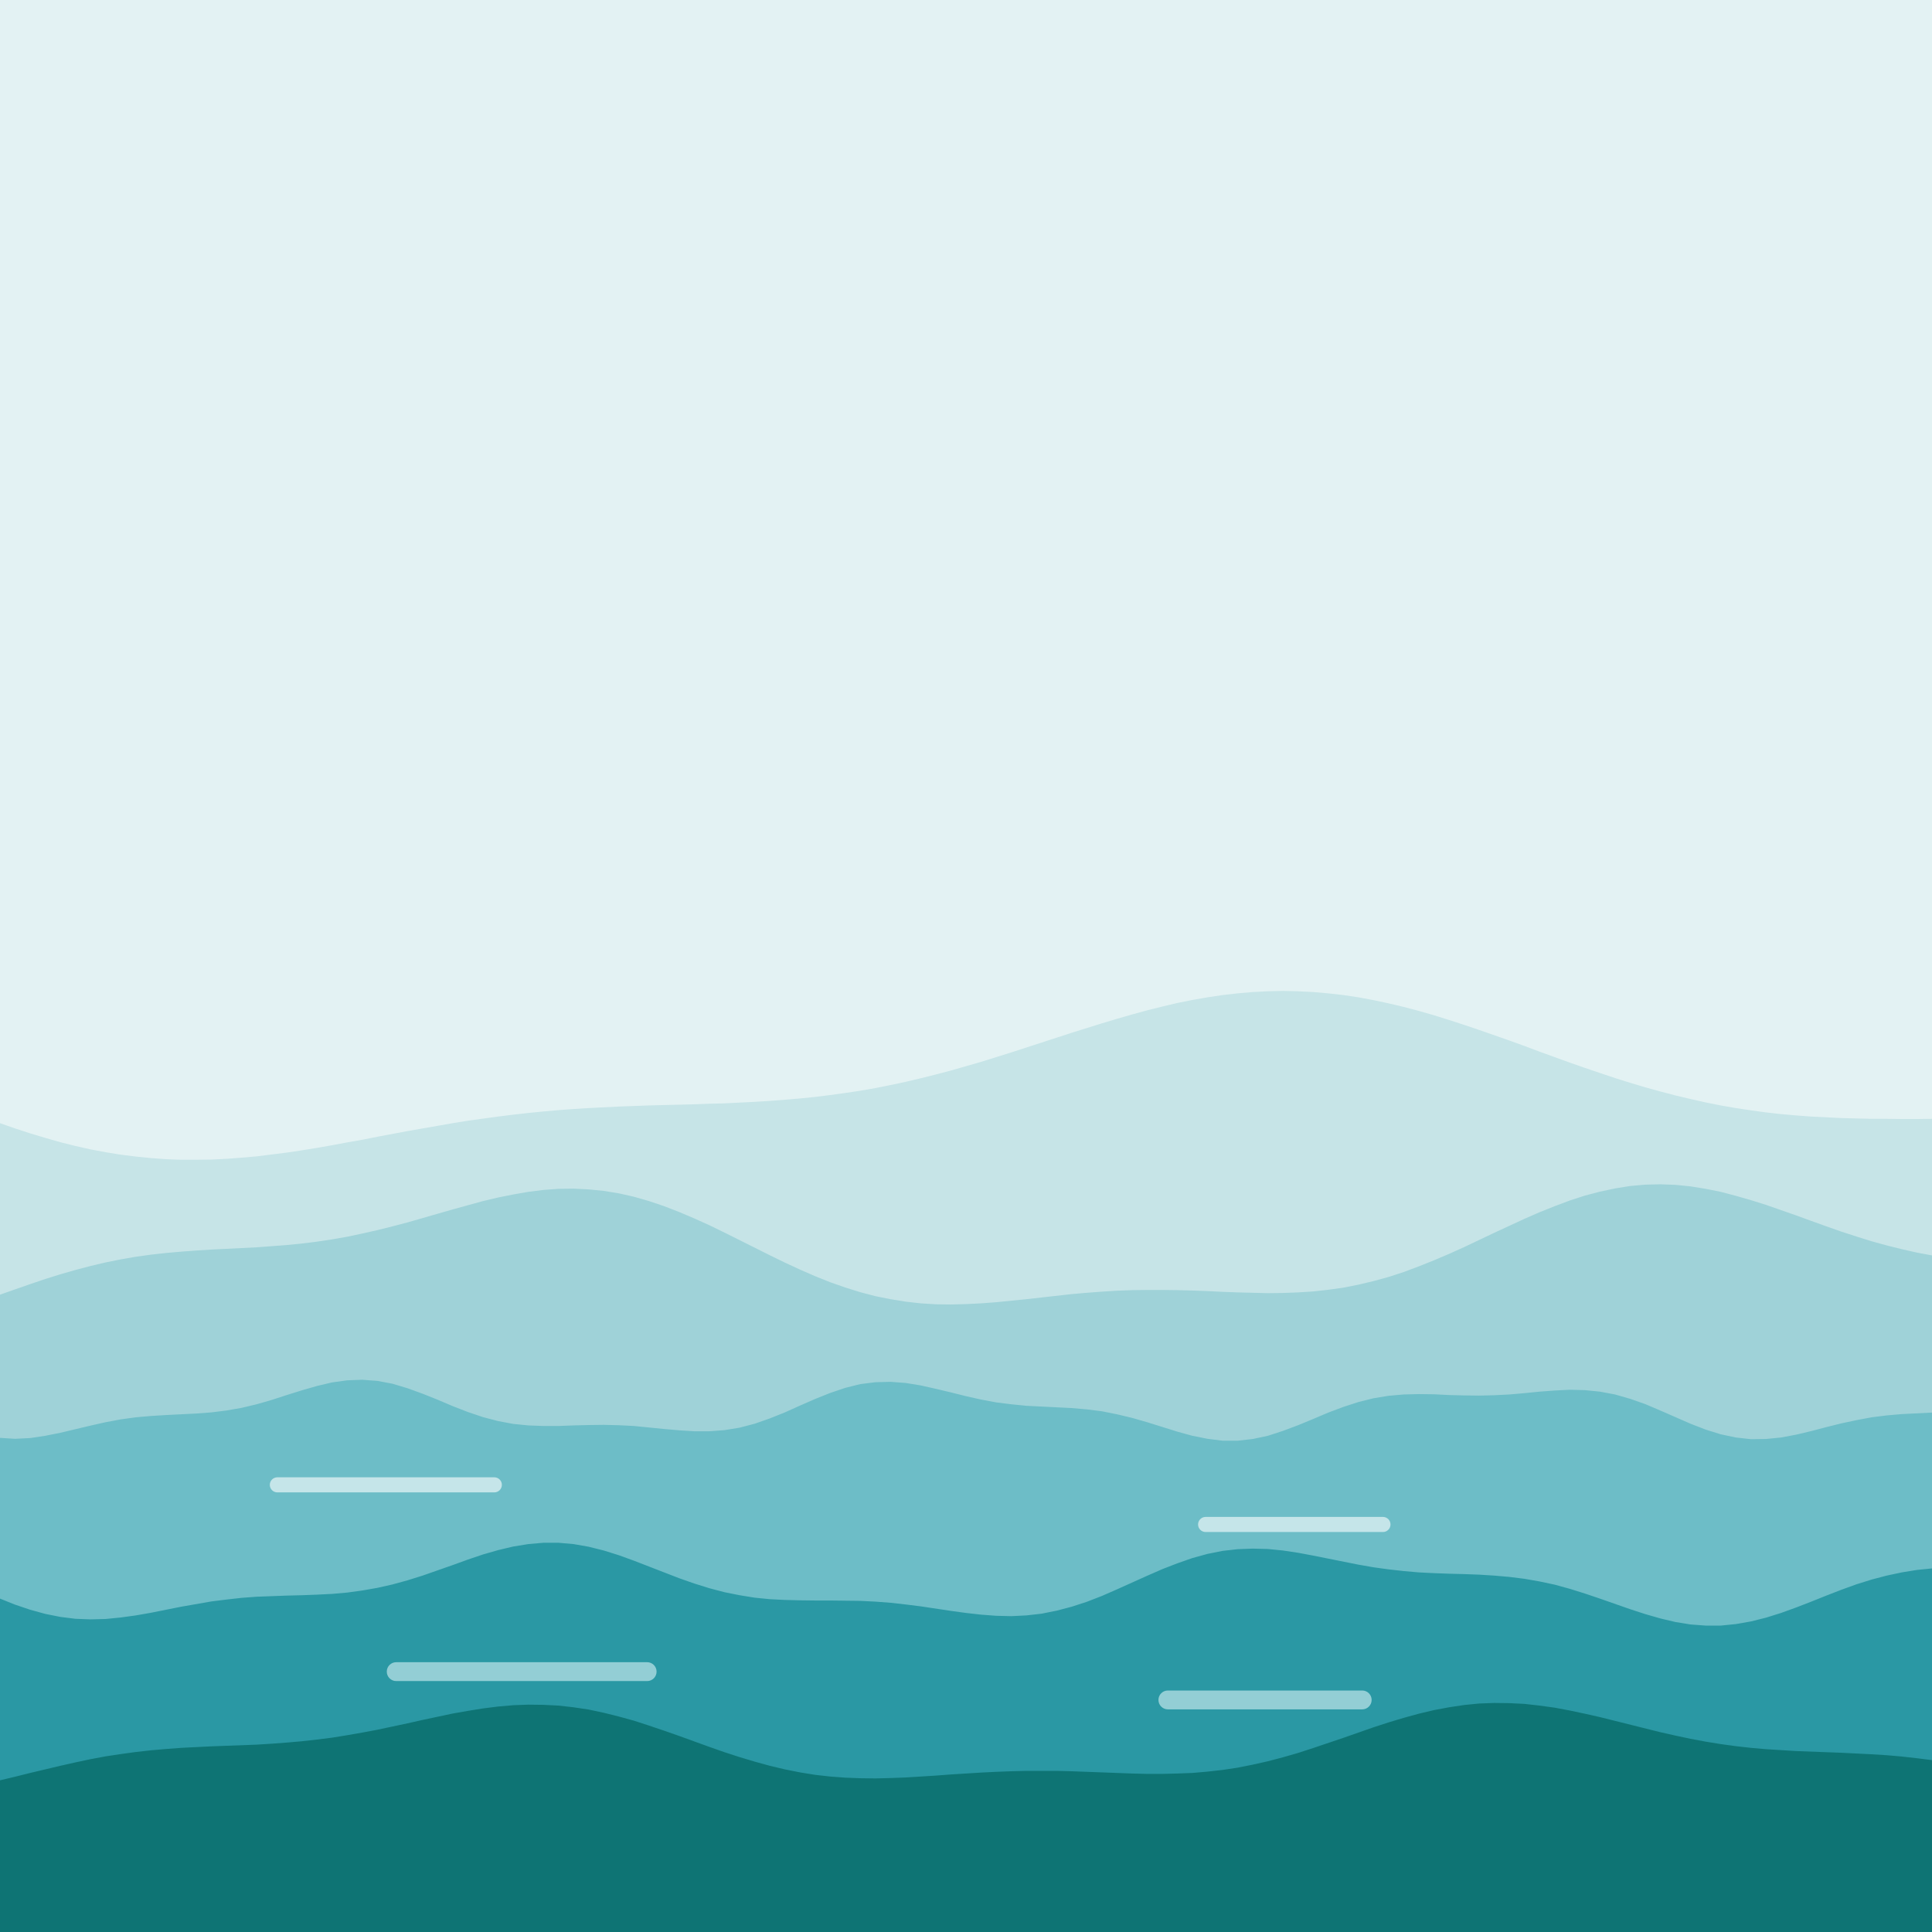
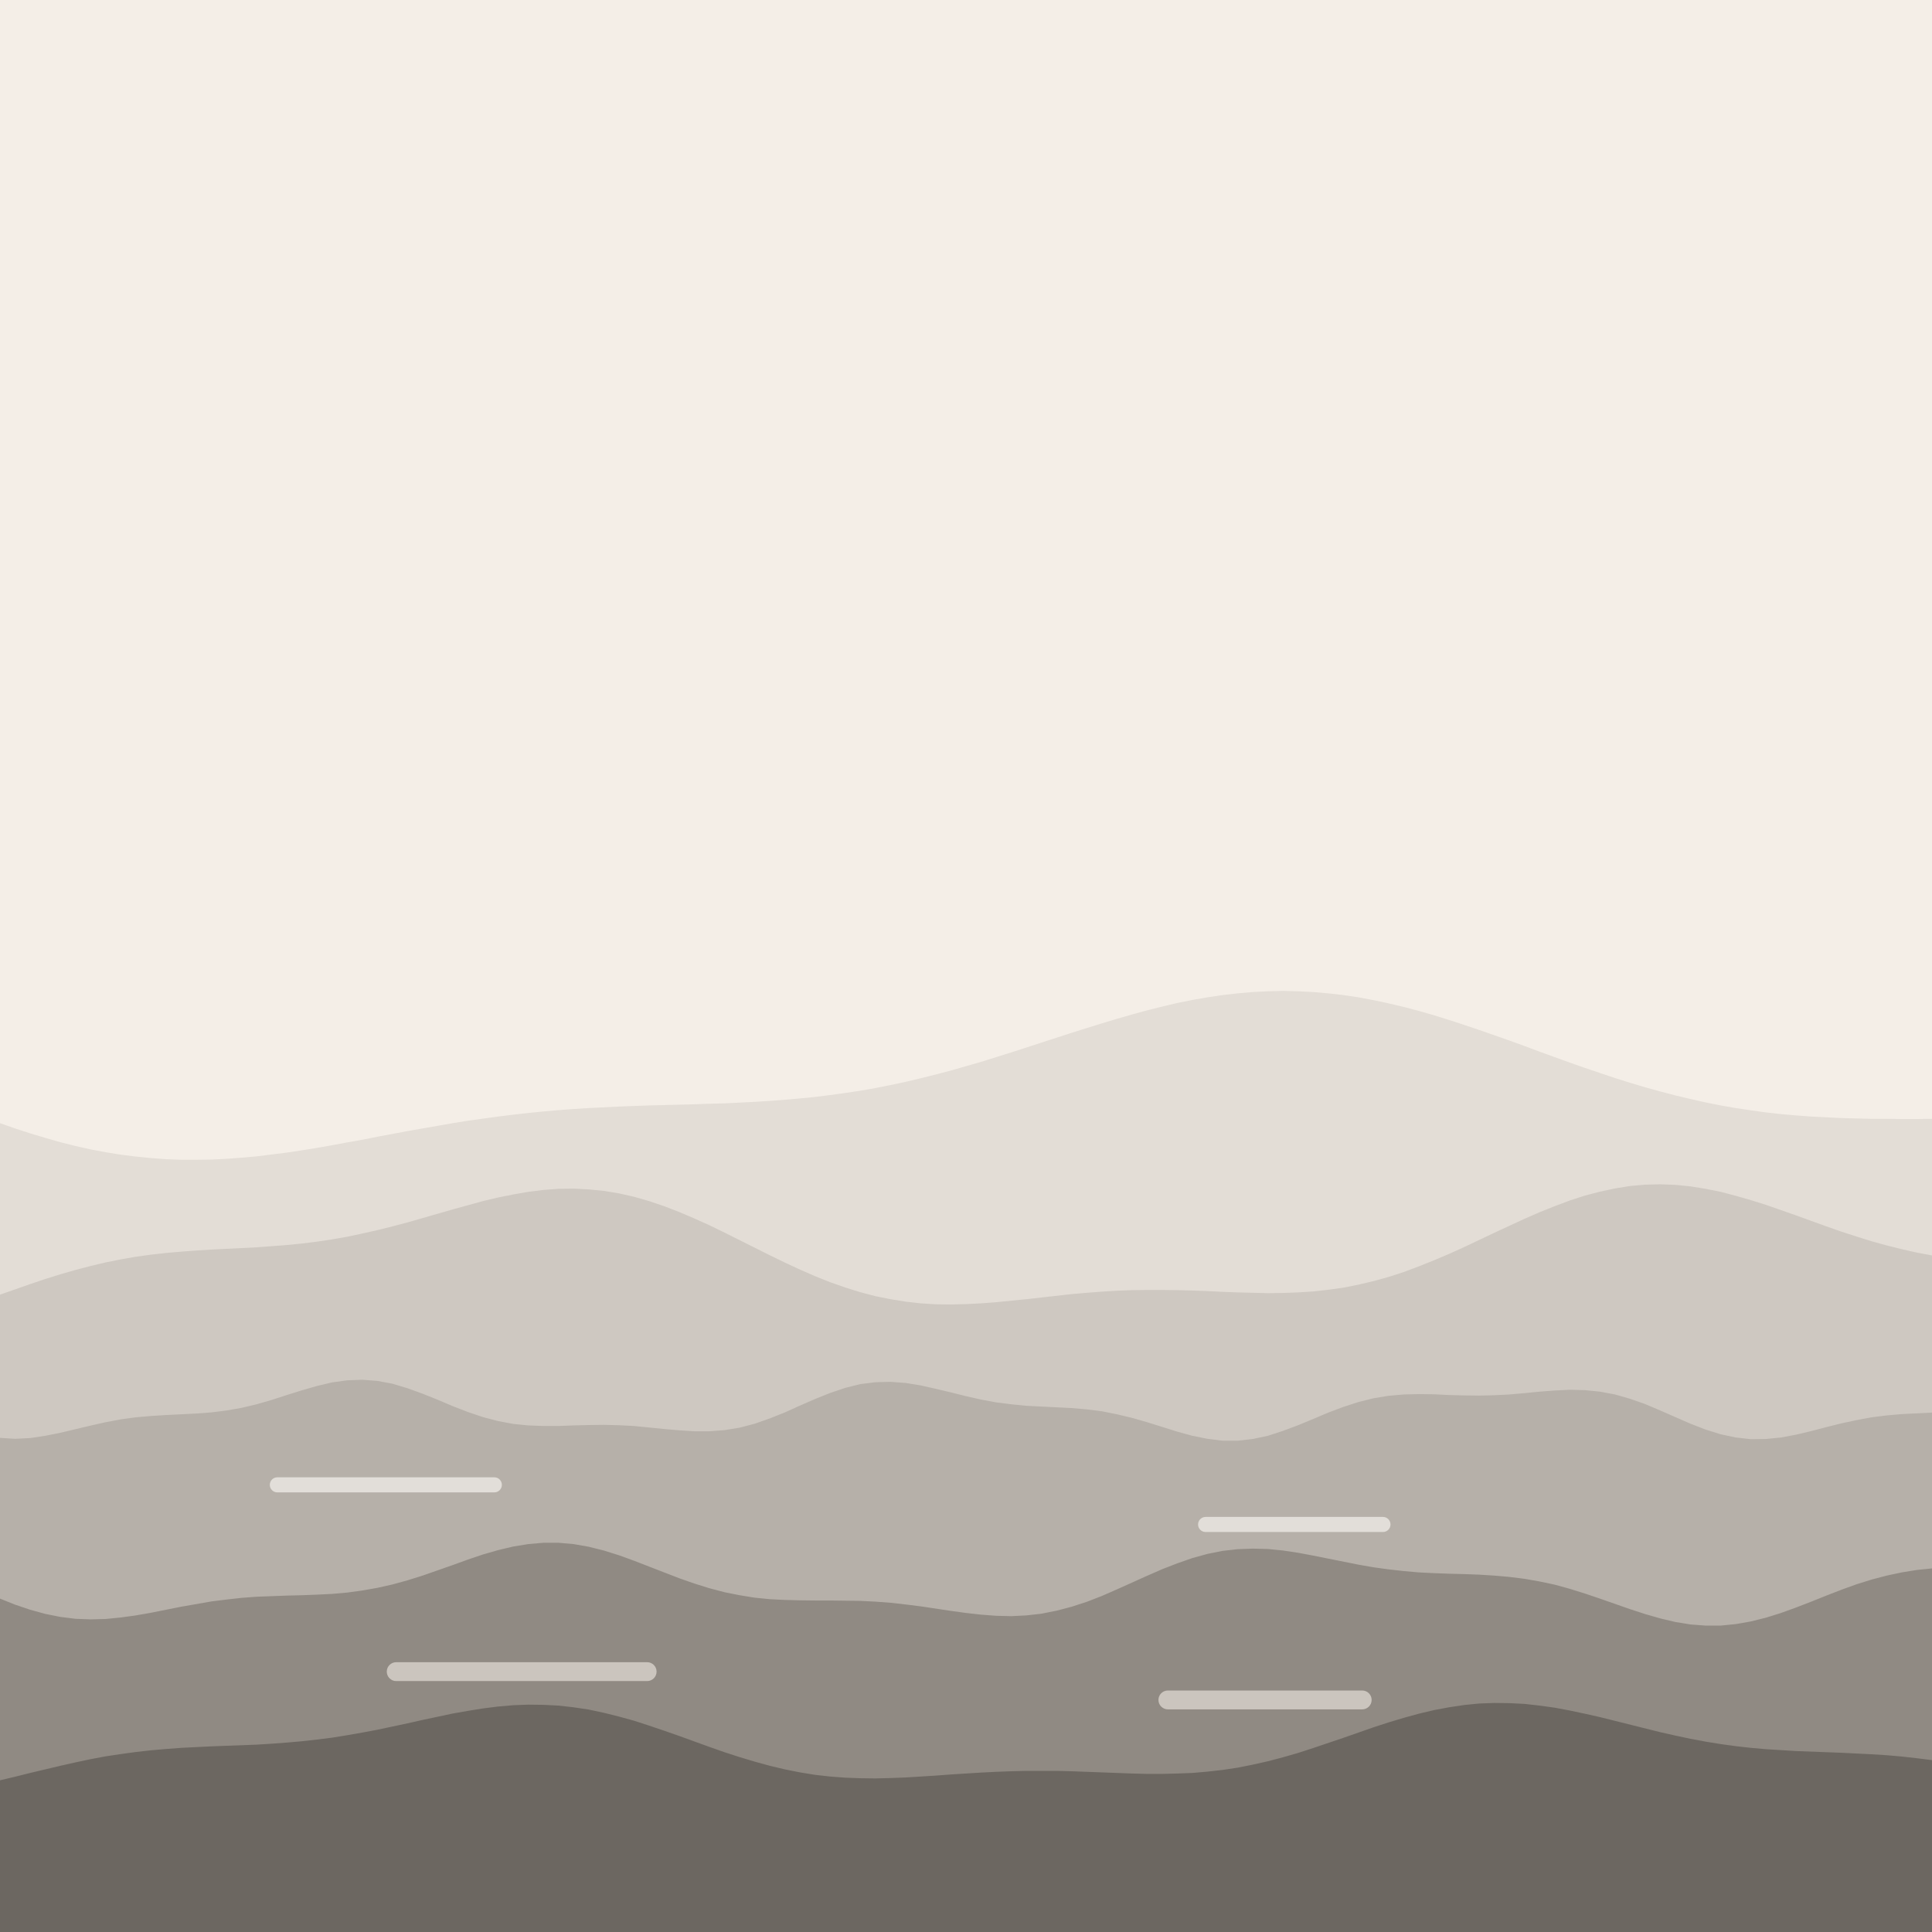
<svg xmlns="http://www.w3.org/2000/svg" width="1024" height="1024" viewBox="0 0 1024 1024">
-   <rect width="1024" height="1024" fill="#e3f2f3" />
-   <path d="M0,1024 L0.0,595.3 L8.0,598.1 L16.0,600.7 L24.0,603.1 L32.0,605.4 L40.0,607.4 L48.0,609.2 L56.0,610.7 L64.0,612.0 L72.0,613.0 L80.0,613.8 L88.0,614.4 L96.0,614.7 L104.0,614.7 L112.0,614.6 L120.0,614.2 L128.0,613.6 L136.0,612.9 L144.0,611.9 L152.0,610.9 L160.0,609.7 L168.0,608.4 L176.0,607.0 L184.0,605.5 L192.0,604.1 L200.0,602.5 L208.0,601.0 L216.0,599.5 L224.0,598.1 L232.0,596.7 L240.0,595.3 L248.0,594.0 L256.0,592.9 L264.0,591.8 L272.0,590.8 L280.0,589.9 L288.0,589.1 L296.0,588.4 L304.0,587.8 L312.0,587.3 L320.0,586.9 L328.0,586.5 L336.0,586.2 L344.0,585.9 L352.0,585.7 L360.0,585.5 L368.0,585.3 L376.0,585.0 L384.0,584.8 L392.0,584.4 L400.0,584.0 L408.0,583.5 L416.0,582.9 L424.0,582.2 L432.0,581.4 L440.0,580.4 L448.0,579.3 L456.0,578.1 L464.0,576.7 L472.0,575.1 L480.0,573.4 L488.0,571.5 L496.0,569.5 L504.0,567.4 L512.0,565.1 L520.0,562.8 L528.0,560.3 L536.0,557.8 L544.0,555.2 L552.0,552.6 L560.0,550.0 L568.0,547.4 L576.0,544.9 L584.0,542.4 L592.0,540.0 L600.0,537.7 L608.0,535.5 L616.0,533.5 L624.0,531.6 L632.0,530.0 L640.0,528.6 L648.0,527.4 L656.0,526.5 L664.0,525.8 L672.0,525.4 L680.0,525.2 L688.0,525.4 L696.0,525.8 L704.0,526.5 L712.0,527.4 L720.0,528.6 L728.0,530.1 L736.0,531.8 L744.0,533.7 L752.0,535.8 L760.0,538.1 L768.0,540.6 L776.0,543.2 L784.0,545.9 L792.0,548.7 L800.0,551.5 L808.0,554.4 L816.0,557.4 L824.0,560.3 L832.0,563.2 L840.0,566.0 L848.0,568.7 L856.0,571.4 L864.0,573.9 L872.0,576.3 L880.0,578.5 L888.0,580.6 L896.0,582.5 L904.0,584.3 L912.0,585.9 L920.0,587.3 L928.0,588.5 L936.0,589.6 L944.0,590.5 L952.0,591.2 L960.0,591.8 L968.0,592.2 L976.0,592.6 L984.0,592.8 L992.0,593.0 L1000.0,593.0 L1008.0,593.1 L1016.0,593.1 L1024.0,593.0 L1024,1024 Z" fill="#c6e4e7" />
-   <path d="M0,1024 L0.0,686.2 L8.0,683.4 L16.0,680.6 L24.0,677.9 L32.0,675.4 L40.0,673.1 L48.0,671.0 L56.0,669.1 L64.0,667.5 L72.0,666.1 L80.0,665.0 L88.0,664.1 L96.0,663.4 L104.0,662.8 L112.0,662.3 L120.0,661.9 L128.0,661.5 L136.0,661.1 L144.0,660.5 L152.0,659.9 L160.0,659.1 L168.0,658.1 L176.0,656.9 L184.0,655.5 L192.0,653.8 L200.0,652.0 L208.0,650.0 L216.0,647.9 L224.0,645.6 L232.0,643.3 L240.0,641.0 L248.0,638.8 L256.0,636.6 L264.0,634.7 L272.0,633.1 L280.0,631.7 L288.0,630.7 L296.0,630.1 L304.0,630.0 L312.0,630.4 L320.0,631.2 L328.0,632.5 L336.0,634.3 L344.0,636.6 L352.0,639.3 L360.0,642.4 L368.0,645.8 L376.0,649.4 L384.0,653.3 L392.0,657.3 L400.0,661.3 L408.0,665.3 L416.0,669.2 L424.0,672.9 L432.0,676.4 L440.0,679.6 L448.0,682.4 L456.0,684.9 L464.0,687.0 L472.0,688.6 L480.0,689.9 L488.0,690.8 L496.0,691.3 L504.0,691.4 L512.0,691.2 L520.0,690.8 L528.0,690.2 L536.0,689.4 L544.0,688.6 L552.0,687.7 L560.0,686.8 L568.0,685.9 L576.0,685.2 L584.0,684.6 L592.0,684.1 L600.0,683.8 L608.0,683.7 L616.0,683.7 L624.0,683.8 L632.0,684.0 L640.0,684.3 L648.0,684.7 L656.0,685.0 L664.0,685.2 L672.0,685.4 L680.0,685.3 L688.0,685.0 L696.0,684.5 L704.0,683.6 L712.0,682.5 L720.0,680.9 L728.0,679.0 L736.0,676.8 L744.0,674.2 L752.0,671.2 L760.0,668.0 L768.0,664.6 L776.0,661.0 L784.0,657.2 L792.0,653.4 L800.0,649.7 L808.0,646.0 L816.0,642.5 L824.0,639.3 L832.0,636.3 L840.0,633.7 L848.0,631.6 L856.0,629.9 L864.0,628.6 L872.0,627.9 L880.0,627.7 L888.0,628.0 L896.0,628.8 L904.0,630.1 L912.0,631.7 L920.0,633.8 L928.0,636.1 L936.0,638.6 L944.0,641.4 L952.0,644.2 L960.0,647.1 L968.0,650.0 L976.0,652.8 L984.0,655.4 L992.0,657.9 L1000.0,660.1 L1008.0,662.1 L1016.0,663.9 L1024.0,665.4 L1024,1024 Z" fill="#9fd2d8" />
-   <path d="M0,1024 L0.0,762.1 L8.0,762.6 L16.0,762.2 L24.0,761.0 L32.0,759.4 L40.0,757.5 L48.0,755.6 L56.0,753.8 L64.0,752.3 L72.0,751.2 L80.0,750.5 L88.0,750.0 L96.0,749.6 L104.0,749.2 L112.0,748.6 L120.0,747.6 L128.0,746.2 L136.0,744.3 L144.0,742.0 L152.0,739.4 L160.0,736.9 L168.0,734.6 L176.0,732.7 L184.0,731.6 L192.0,731.3 L200.0,731.9 L208.0,733.4 L216.0,735.8 L224.0,738.7 L232.0,741.9 L240.0,745.3 L248.0,748.4 L256.0,751.1 L264.0,753.2 L272.0,754.7 L280.0,755.5 L288.0,755.8 L296.0,755.8 L304.0,755.5 L312.0,755.3 L320.0,755.2 L328.0,755.4 L336.0,755.8 L344.0,756.6 L352.0,757.4 L360.0,758.1 L368.0,758.6 L376.0,758.6 L384.0,758.0 L392.0,756.7 L400.0,754.6 L408.0,751.8 L416.0,748.6 L424.0,745.0 L432.0,741.5 L440.0,738.3 L448.0,735.6 L456.0,733.6 L464.0,732.6 L472.0,732.4 L480.0,733.0 L488.0,734.3 L496.0,736.1 L504.0,738.0 L512.0,740.0 L520.0,741.8 L528.0,743.3 L536.0,744.3 L544.0,745.1 L552.0,745.5 L560.0,745.9 L568.0,746.3 L576.0,747.0 L584.0,748.0 L592.0,749.6 L600.0,751.5 L608.0,753.8 L616.0,756.3 L624.0,758.8 L632.0,761.0 L640.0,762.6 L648.0,763.6 L656.0,763.6 L664.0,762.7 L672.0,761.0 L680.0,758.4 L688.0,755.4 L696.0,752.1 L704.0,748.7 L712.0,745.7 L720.0,743.1 L728.0,741.1 L736.0,739.8 L744.0,739.1 L752.0,738.9 L760.0,739.0 L768.0,739.4 L776.0,739.6 L784.0,739.7 L792.0,739.5 L800.0,739.1 L808.0,738.4 L816.0,737.6 L824.0,737.0 L832.0,736.6 L840.0,736.8 L848.0,737.6 L856.0,739.1 L864.0,741.4 L872.0,744.2 L880.0,747.6 L888.0,751.1 L896.0,754.6 L904.0,757.7 L912.0,760.2 L920.0,761.9 L928.0,762.8 L936.0,762.7 L944.0,761.9 L952.0,760.4 L960.0,758.5 L968.0,756.4 L976.0,754.4 L984.0,752.7 L992.0,751.2 L1000.0,750.2 L1008.0,749.5 L1016.0,749.1 L1024.0,748.7 L1024,1024 Z" fill="#6dbdc7" />
-   <rect x="143" y="783" width="123" height="8" rx="4" fill="#ffffff" opacity="0.6" />
-   <rect x="635" y="804" width="102" height="8" rx="4" fill="#ffffff" opacity="0.6" />
-   <path d="M0,1024 L0.0,847.3 L8.0,850.5 L16.0,853.2 L24.0,855.4 L32.0,857.0 L40.0,858.0 L48.0,858.3 L56.0,858.1 L64.0,857.3 L72.0,856.2 L80.0,854.8 L88.0,853.2 L96.0,851.6 L104.0,850.2 L112.0,848.8 L120.0,847.8 L128.0,846.9 L136.0,846.3 L144.0,846.0 L152.0,845.7 L160.0,845.5 L168.0,845.2 L176.0,844.8 L184.0,844.1 L192.0,843.0 L200.0,841.6 L208.0,839.8 L216.0,837.6 L224.0,835.1 L232.0,832.3 L240.0,829.5 L248.0,826.6 L256.0,823.9 L264.0,821.6 L272.0,819.7 L280.0,818.4 L288.0,817.7 L296.0,817.7 L304.0,818.4 L312.0,819.8 L320.0,821.8 L328.0,824.3 L336.0,827.2 L344.0,830.3 L352.0,833.4 L360.0,836.5 L368.0,839.3 L376.0,841.8 L384.0,843.9 L392.0,845.5 L400.0,846.8 L408.0,847.6 L416.0,848.0 L424.0,848.2 L432.0,848.3 L440.0,848.3 L448.0,848.4 L456.0,848.5 L464.0,848.9 L472.0,849.5 L480.0,850.4 L488.0,851.4 L496.0,852.6 L504.0,853.8 L512.0,854.9 L520.0,855.8 L528.0,856.4 L536.0,856.6 L544.0,856.2 L552.0,855.3 L560.0,853.7 L568.0,851.6 L576.0,849.0 L584.0,845.9 L592.0,842.4 L600.0,838.8 L608.0,835.2 L616.0,831.7 L624.0,828.6 L632.0,825.8 L640.0,823.6 L648.0,822.0 L656.0,821.1 L664.0,820.8 L672.0,821.0 L680.0,821.8 L688.0,823.0 L696.0,824.5 L704.0,826.1 L712.0,827.7 L720.0,829.3 L728.0,830.7 L736.0,831.8 L744.0,832.7 L752.0,833.4 L760.0,833.8 L768.0,834.1 L776.0,834.3 L784.0,834.6 L792.0,835.1 L800.0,835.8 L808.0,836.8 L816.0,838.2 L824.0,839.9 L832.0,842.1 L840.0,844.6 L848.0,847.3 L856.0,850.1 L864.0,852.9 L872.0,855.5 L880.0,857.8 L888.0,859.7 L896.0,861.0 L904.0,861.6 L912.0,861.6 L920.0,860.8 L928.0,859.4 L936.0,857.4 L944.0,854.9 L952.0,852.0 L960.0,848.9 L968.0,845.7 L976.0,842.6 L984.0,839.7 L992.0,837.2 L1000.0,835.1 L1008.0,833.4 L1016.0,832.1 L1024.0,831.3 L1024,1024 Z" fill="#2a98a4" />
-   <path d="M0,1024 L0.0,943.6 L8.0,941.7 L16.0,939.7 L24.0,937.8 L32.0,935.9 L40.0,934.1 L48.0,932.4 L56.0,930.9 L64.0,929.7 L72.0,928.6 L80.0,927.7 L88.0,927.0 L96.0,926.4 L104.0,926.0 L112.0,925.6 L120.0,925.3 L128.0,925.0 L136.0,924.7 L144.0,924.2 L152.0,923.6 L160.0,922.9 L168.0,922.0 L176.0,921.0 L184.0,919.7 L192.0,918.3 L200.0,916.8 L208.0,915.1 L216.0,913.4 L224.0,911.6 L232.0,909.9 L240.0,908.2 L248.0,906.8 L256.0,905.5 L264.0,904.5 L272.0,903.8 L280.0,903.5 L288.0,903.6 L296.0,904.0 L304.0,904.9 L312.0,906.1 L320.0,907.8 L328.0,909.8 L336.0,912.0 L344.0,914.6 L352.0,917.3 L360.0,920.1 L368.0,923.0 L376.0,925.9 L384.0,928.7 L392.0,931.3 L400.0,933.7 L408.0,935.9 L416.0,937.8 L424.0,939.4 L432.0,940.7 L440.0,941.6 L448.0,942.2 L456.0,942.5 L464.0,942.6 L472.0,942.4 L480.0,942.1 L488.0,941.6 L496.0,941.1 L504.0,940.5 L512.0,940.0 L520.0,939.5 L528.0,939.1 L536.0,938.8 L544.0,938.6 L552.0,938.6 L560.0,938.6 L568.0,938.8 L576.0,939.1 L584.0,939.4 L592.0,939.7 L600.0,940.0 L608.0,940.2 L616.0,940.2 L624.0,940.0 L632.0,939.7 L640.0,939.0 L648.0,938.1 L656.0,936.9 L664.0,935.3 L672.0,933.5 L680.0,931.4 L688.0,929.1 L696.0,926.5 L704.0,923.8 L712.0,921.1 L720.0,918.3 L728.0,915.5 L736.0,912.9 L744.0,910.5 L752.0,908.3 L760.0,906.4 L768.0,904.9 L776.0,903.7 L784.0,902.9 L792.0,902.6 L800.0,902.7 L808.0,903.1 L816.0,904.0 L824.0,905.1 L832.0,906.6 L840.0,908.3 L848.0,910.1 L856.0,912.1 L864.0,914.1 L872.0,916.1 L880.0,918.1 L888.0,919.9 L896.0,921.6 L904.0,923.1 L912.0,924.4 L920.0,925.5 L928.0,926.4 L936.0,927.1 L944.0,927.6 L952.0,928.1 L960.0,928.4 L968.0,928.7 L976.0,929.0 L984.0,929.4 L992.0,929.8 L1000.0,930.3 L1008.0,931.0 L1016.0,931.9 L1024.0,932.9 L1024,1024 Z" fill="#0e7474" />
-   <rect x="205" y="881" width="143" height="10" rx="5" fill="#bfe6ea" opacity="0.7" />
-   <rect x="614" y="896" width="113" height="10" rx="5" fill="#bfe6ea" opacity="0.7" />
+   <rect width="1024" height="1024" fill="#f4eee7" />
+   <path d="M0,1024 L0.0,595.3 L8.0,598.1 L16.0,600.7 L24.0,603.1 L32.0,605.4 L40.0,607.4 L48.0,609.2 L56.0,610.7 L64.0,612.0 L72.0,613.0 L80.0,613.8 L88.0,614.4 L96.0,614.7 L104.0,614.7 L112.0,614.6 L120.0,614.2 L128.0,613.6 L136.0,612.9 L144.0,611.9 L152.0,610.9 L160.0,609.7 L168.0,608.4 L176.0,607.0 L184.0,605.5 L192.0,604.1 L200.0,602.5 L208.0,601.0 L216.0,599.5 L224.0,598.1 L232.0,596.7 L240.0,595.3 L248.0,594.0 L256.0,592.9 L264.0,591.8 L272.0,590.8 L280.0,589.9 L288.0,589.1 L296.0,588.4 L304.0,587.8 L312.0,587.3 L320.0,586.9 L328.0,586.5 L336.0,586.2 L344.0,585.9 L352.0,585.7 L360.0,585.5 L368.0,585.3 L376.0,585.0 L384.0,584.8 L392.0,584.4 L400.0,584.0 L408.0,583.5 L416.0,582.9 L424.0,582.2 L432.0,581.4 L440.0,580.4 L448.0,579.3 L456.0,578.1 L464.0,576.7 L472.0,575.1 L480.0,573.4 L488.0,571.5 L496.0,569.5 L504.0,567.4 L512.0,565.1 L520.0,562.8 L528.0,560.3 L536.0,557.8 L544.0,555.2 L552.0,552.6 L560.0,550.0 L568.0,547.4 L576.0,544.9 L584.0,542.4 L592.0,540.0 L600.0,537.7 L608.0,535.5 L616.0,533.5 L624.0,531.6 L632.0,530.0 L640.0,528.6 L648.0,527.4 L656.0,526.5 L664.0,525.8 L672.0,525.4 L680.0,525.2 L688.0,525.4 L696.0,525.8 L704.0,526.5 L712.0,527.4 L720.0,528.6 L728.0,530.1 L736.0,531.8 L744.0,533.7 L752.0,535.8 L760.0,538.1 L768.0,540.6 L776.0,543.2 L784.0,545.9 L792.0,548.7 L800.0,551.5 L808.0,554.4 L816.0,557.4 L824.0,560.3 L832.0,563.2 L840.0,566.0 L848.0,568.7 L856.0,571.4 L864.0,573.9 L872.0,576.3 L880.0,578.5 L888.0,580.6 L896.0,582.5 L904.0,584.3 L912.0,585.9 L920.0,587.3 L928.0,588.5 L936.0,589.6 L944.0,590.5 L952.0,591.2 L960.0,591.8 L968.0,592.2 L976.0,592.6 L984.0,592.8 L992.0,593.0 L1000.0,593.0 L1008.0,593.1 L1016.0,593.1 L1024.0,593.0 L1024,1024 Z" fill="#e3ddd6" />
+   <path d="M0,1024 L0.0,686.2 L8.0,683.4 L16.0,680.6 L24.0,677.9 L32.0,675.4 L40.0,673.1 L48.0,671.0 L56.0,669.1 L64.0,667.5 L72.0,666.1 L80.0,665.0 L88.0,664.1 L96.0,663.4 L104.0,662.8 L112.0,662.3 L120.0,661.9 L128.0,661.5 L136.0,661.1 L144.0,660.5 L152.0,659.9 L160.0,659.1 L168.0,658.1 L176.0,656.9 L184.0,655.5 L192.0,653.8 L200.0,652.0 L208.0,650.0 L216.0,647.9 L224.0,645.6 L232.0,643.3 L240.0,641.0 L248.0,638.8 L256.0,636.6 L264.0,634.7 L272.0,633.1 L280.0,631.7 L288.0,630.7 L296.0,630.1 L304.0,630.0 L312.0,630.4 L320.0,631.2 L328.0,632.5 L336.0,634.3 L344.0,636.6 L352.0,639.3 L360.0,642.4 L368.0,645.8 L376.0,649.4 L384.0,653.3 L392.0,657.3 L400.0,661.3 L408.0,665.3 L416.0,669.2 L424.0,672.9 L432.0,676.4 L440.0,679.6 L448.0,682.4 L456.0,684.9 L464.0,687.0 L472.0,688.6 L480.0,689.9 L488.0,690.8 L496.0,691.3 L504.0,691.4 L512.0,691.2 L520.0,690.8 L528.0,690.2 L536.0,689.4 L544.0,688.6 L552.0,687.7 L560.0,686.8 L568.0,685.9 L576.0,685.2 L584.0,684.6 L592.0,684.1 L600.0,683.8 L608.0,683.7 L616.0,683.7 L624.0,683.8 L632.0,684.0 L640.0,684.3 L648.0,684.7 L656.0,685.0 L664.0,685.2 L672.0,685.4 L680.0,685.3 L688.0,685.0 L696.0,684.5 L704.0,683.6 L712.0,682.5 L720.0,680.9 L728.0,679.0 L736.0,676.8 L744.0,674.2 L752.0,671.2 L760.0,668.0 L768.0,664.6 L776.0,661.0 L784.0,657.2 L792.0,653.4 L800.0,649.7 L808.0,646.0 L816.0,642.5 L824.0,639.3 L832.0,636.3 L840.0,633.7 L848.0,631.6 L856.0,629.9 L864.0,628.6 L872.0,627.9 L880.0,627.7 L888.0,628.0 L896.0,628.8 L904.0,630.1 L912.0,631.7 L920.0,633.8 L928.0,636.1 L936.0,638.6 L944.0,641.4 L952.0,644.2 L960.0,647.1 L968.0,650.0 L976.0,652.8 L984.0,655.4 L992.0,657.9 L1000.0,660.1 L1008.0,662.1 L1016.0,663.9 L1024.0,665.4 L1024,1024 Z" fill="#cec8c1" />
+   <path d="M0,1024 L0.0,762.1 L8.0,762.6 L16.0,762.2 L24.0,761.0 L32.0,759.4 L40.0,757.5 L48.0,755.6 L56.0,753.8 L64.0,752.3 L72.0,751.2 L80.0,750.5 L88.0,750.0 L96.0,749.6 L104.0,749.2 L112.0,748.6 L120.0,747.6 L128.0,746.2 L136.0,744.3 L144.0,742.0 L152.0,739.4 L160.0,736.9 L168.0,734.6 L176.0,732.7 L184.0,731.6 L192.0,731.3 L200.0,731.9 L208.0,733.4 L216.0,735.8 L224.0,738.7 L232.0,741.9 L240.0,745.3 L248.0,748.4 L256.0,751.1 L264.0,753.2 L272.0,754.7 L280.0,755.5 L288.0,755.8 L296.0,755.8 L304.0,755.5 L312.0,755.3 L320.0,755.2 L328.0,755.4 L336.0,755.8 L344.0,756.6 L352.0,757.4 L360.0,758.1 L368.0,758.6 L376.0,758.6 L384.0,758.0 L392.0,756.7 L400.0,754.6 L408.0,751.8 L416.0,748.6 L424.0,745.0 L432.0,741.5 L440.0,738.3 L448.0,735.6 L456.0,733.6 L464.0,732.6 L472.0,732.4 L480.0,733.0 L488.0,734.3 L496.0,736.1 L504.0,738.0 L512.0,740.0 L520.0,741.8 L528.0,743.3 L536.0,744.3 L544.0,745.1 L552.0,745.5 L560.0,745.9 L568.0,746.3 L576.0,747.0 L584.0,748.0 L592.0,749.6 L600.0,751.5 L608.0,753.8 L616.0,756.3 L624.0,758.8 L632.0,761.0 L640.0,762.6 L648.0,763.6 L656.0,763.6 L664.0,762.7 L672.0,761.0 L680.0,758.4 L688.0,755.4 L696.0,752.1 L704.0,748.7 L712.0,745.7 L720.0,743.1 L728.0,741.1 L736.0,739.8 L744.0,739.1 L752.0,738.9 L760.0,739.0 L768.0,739.4 L776.0,739.6 L784.0,739.7 L792.0,739.5 L800.0,739.1 L808.0,738.4 L816.0,737.6 L824.0,737.0 L832.0,736.6 L840.0,736.8 L848.0,737.6 L856.0,739.1 L864.0,741.4 L872.0,744.2 L880.0,747.6 L888.0,751.1 L896.0,754.6 L904.0,757.7 L912.0,760.2 L920.0,761.9 L928.0,762.8 L936.0,762.7 L944.0,761.9 L952.0,760.4 L960.0,758.5 L968.0,756.4 L976.0,754.4 L984.0,752.7 L992.0,751.2 L1000.0,750.2 L1008.0,749.5 L1016.0,749.1 L1024.0,748.7 L1024,1024 Z" fill="#b6b0a9" />
+   <rect x="143" y="783" width="123" height="8" rx="4" fill="#fffdf8" opacity="0.6" />
+   <rect x="635" y="804" width="102" height="8" rx="4" fill="#fffdf8" opacity="0.6" />
+   <path d="M0,1024 L0.0,847.3 L8.0,850.5 L16.0,853.2 L24.0,855.4 L32.0,857.0 L40.0,858.0 L48.0,858.3 L56.0,858.1 L64.0,857.3 L72.0,856.2 L80.0,854.8 L88.0,853.2 L96.0,851.6 L104.0,850.2 L112.0,848.8 L120.0,847.8 L128.0,846.9 L136.0,846.3 L144.0,846.0 L152.0,845.7 L160.0,845.5 L168.0,845.2 L176.0,844.8 L184.0,844.1 L192.0,843.0 L200.0,841.6 L208.0,839.8 L216.0,837.6 L224.0,835.1 L232.0,832.3 L240.0,829.5 L248.0,826.6 L256.0,823.9 L264.0,821.6 L272.0,819.7 L280.0,818.4 L288.0,817.7 L296.0,817.7 L304.0,818.4 L312.0,819.8 L320.0,821.8 L328.0,824.3 L336.0,827.2 L344.0,830.3 L352.0,833.4 L360.0,836.5 L368.0,839.3 L376.0,841.8 L384.0,843.9 L392.0,845.5 L400.0,846.8 L408.0,847.6 L416.0,848.0 L424.0,848.2 L432.0,848.3 L440.0,848.3 L448.0,848.4 L456.0,848.5 L464.0,848.9 L472.0,849.5 L480.0,850.4 L488.0,851.4 L496.0,852.6 L504.0,853.8 L512.0,854.9 L520.0,855.8 L528.0,856.4 L536.0,856.6 L544.0,856.2 L552.0,855.3 L560.0,853.7 L568.0,851.6 L576.0,849.0 L584.0,845.9 L592.0,842.4 L600.0,838.8 L608.0,835.2 L616.0,831.7 L624.0,828.6 L632.0,825.8 L640.0,823.6 L648.0,822.0 L656.0,821.1 L664.0,820.8 L672.0,821.0 L680.0,821.8 L688.0,823.0 L696.0,824.5 L704.0,826.1 L712.0,827.7 L720.0,829.3 L728.0,830.7 L736.0,831.8 L744.0,832.7 L752.0,833.4 L760.0,833.8 L768.0,834.1 L776.0,834.3 L784.0,834.6 L792.0,835.1 L800.0,835.8 L808.0,836.8 L816.0,838.2 L824.0,839.9 L832.0,842.1 L840.0,844.6 L848.0,847.3 L856.0,850.1 L864.0,852.9 L872.0,855.5 L880.0,857.8 L888.0,859.7 L896.0,861.0 L904.0,861.6 L912.0,861.6 L920.0,860.8 L928.0,859.4 L936.0,857.4 L944.0,854.9 L952.0,852.0 L960.0,848.9 L968.0,845.7 L976.0,842.6 L984.0,839.7 L992.0,837.2 L1000.0,835.1 L1008.0,833.4 L1016.0,832.1 L1024.0,831.3 L1024,1024 Z" fill="#908a83" />
+   <path d="M0,1024 L0.0,943.6 L8.0,941.7 L16.0,939.7 L24.0,937.8 L32.0,935.9 L40.0,934.1 L48.0,932.4 L56.0,930.9 L64.0,929.7 L72.0,928.6 L80.0,927.7 L88.0,927.0 L96.0,926.4 L104.0,926.0 L112.0,925.6 L120.0,925.3 L128.0,925.0 L136.0,924.7 L144.0,924.2 L152.0,923.6 L160.0,922.9 L168.0,922.0 L176.0,921.0 L184.0,919.7 L192.0,918.3 L200.0,916.8 L208.0,915.1 L216.0,913.4 L224.0,911.6 L232.0,909.9 L240.0,908.2 L248.0,906.8 L256.0,905.5 L264.0,904.5 L272.0,903.8 L280.0,903.5 L288.0,903.6 L296.0,904.0 L304.0,904.9 L312.0,906.1 L320.0,907.8 L328.0,909.8 L336.0,912.0 L344.0,914.6 L352.0,917.3 L360.0,920.1 L368.0,923.0 L376.0,925.9 L384.0,928.7 L392.0,931.3 L400.0,933.7 L408.0,935.9 L416.0,937.8 L424.0,939.4 L432.0,940.7 L440.0,941.6 L448.0,942.2 L456.0,942.5 L464.0,942.6 L472.0,942.4 L480.0,942.1 L488.0,941.6 L496.0,941.1 L504.0,940.5 L512.0,940.0 L520.0,939.5 L528.0,939.1 L536.0,938.8 L544.0,938.6 L552.0,938.6 L560.0,938.6 L568.0,938.8 L576.0,939.1 L584.0,939.4 L592.0,939.7 L600.0,940.0 L608.0,940.2 L616.0,940.2 L624.0,940.0 L632.0,939.7 L640.0,939.0 L648.0,938.1 L656.0,936.9 L664.0,935.3 L672.0,933.5 L680.0,931.4 L688.0,929.1 L696.0,926.5 L704.0,923.8 L712.0,921.1 L720.0,918.3 L728.0,915.5 L736.0,912.9 L744.0,910.5 L752.0,908.3 L760.0,906.4 L768.0,904.9 L776.0,903.7 L784.0,902.9 L792.0,902.6 L800.0,902.7 L808.0,903.1 L816.0,904.0 L824.0,905.1 L832.0,906.6 L840.0,908.3 L848.0,910.1 L856.0,912.1 L864.0,914.1 L872.0,916.1 L880.0,918.1 L888.0,919.9 L896.0,921.6 L904.0,923.1 L912.0,924.4 L920.0,925.5 L928.0,926.4 L936.0,927.1 L944.0,927.6 L952.0,928.1 L960.0,928.4 L968.0,928.7 L976.0,929.0 L984.0,929.4 L992.0,929.8 L1000.0,930.3 L1008.0,931.0 L1016.0,931.9 L1024.0,932.9 L1024,1024 Z" fill="#6c6761" />
+   <rect x="205" y="881" width="143" height="10" rx="5" fill="#e4ded7" opacity="0.7" />
+   <rect x="614" y="896" width="113" height="10" rx="5" fill="#e4ded7" opacity="0.7" />
</svg>
